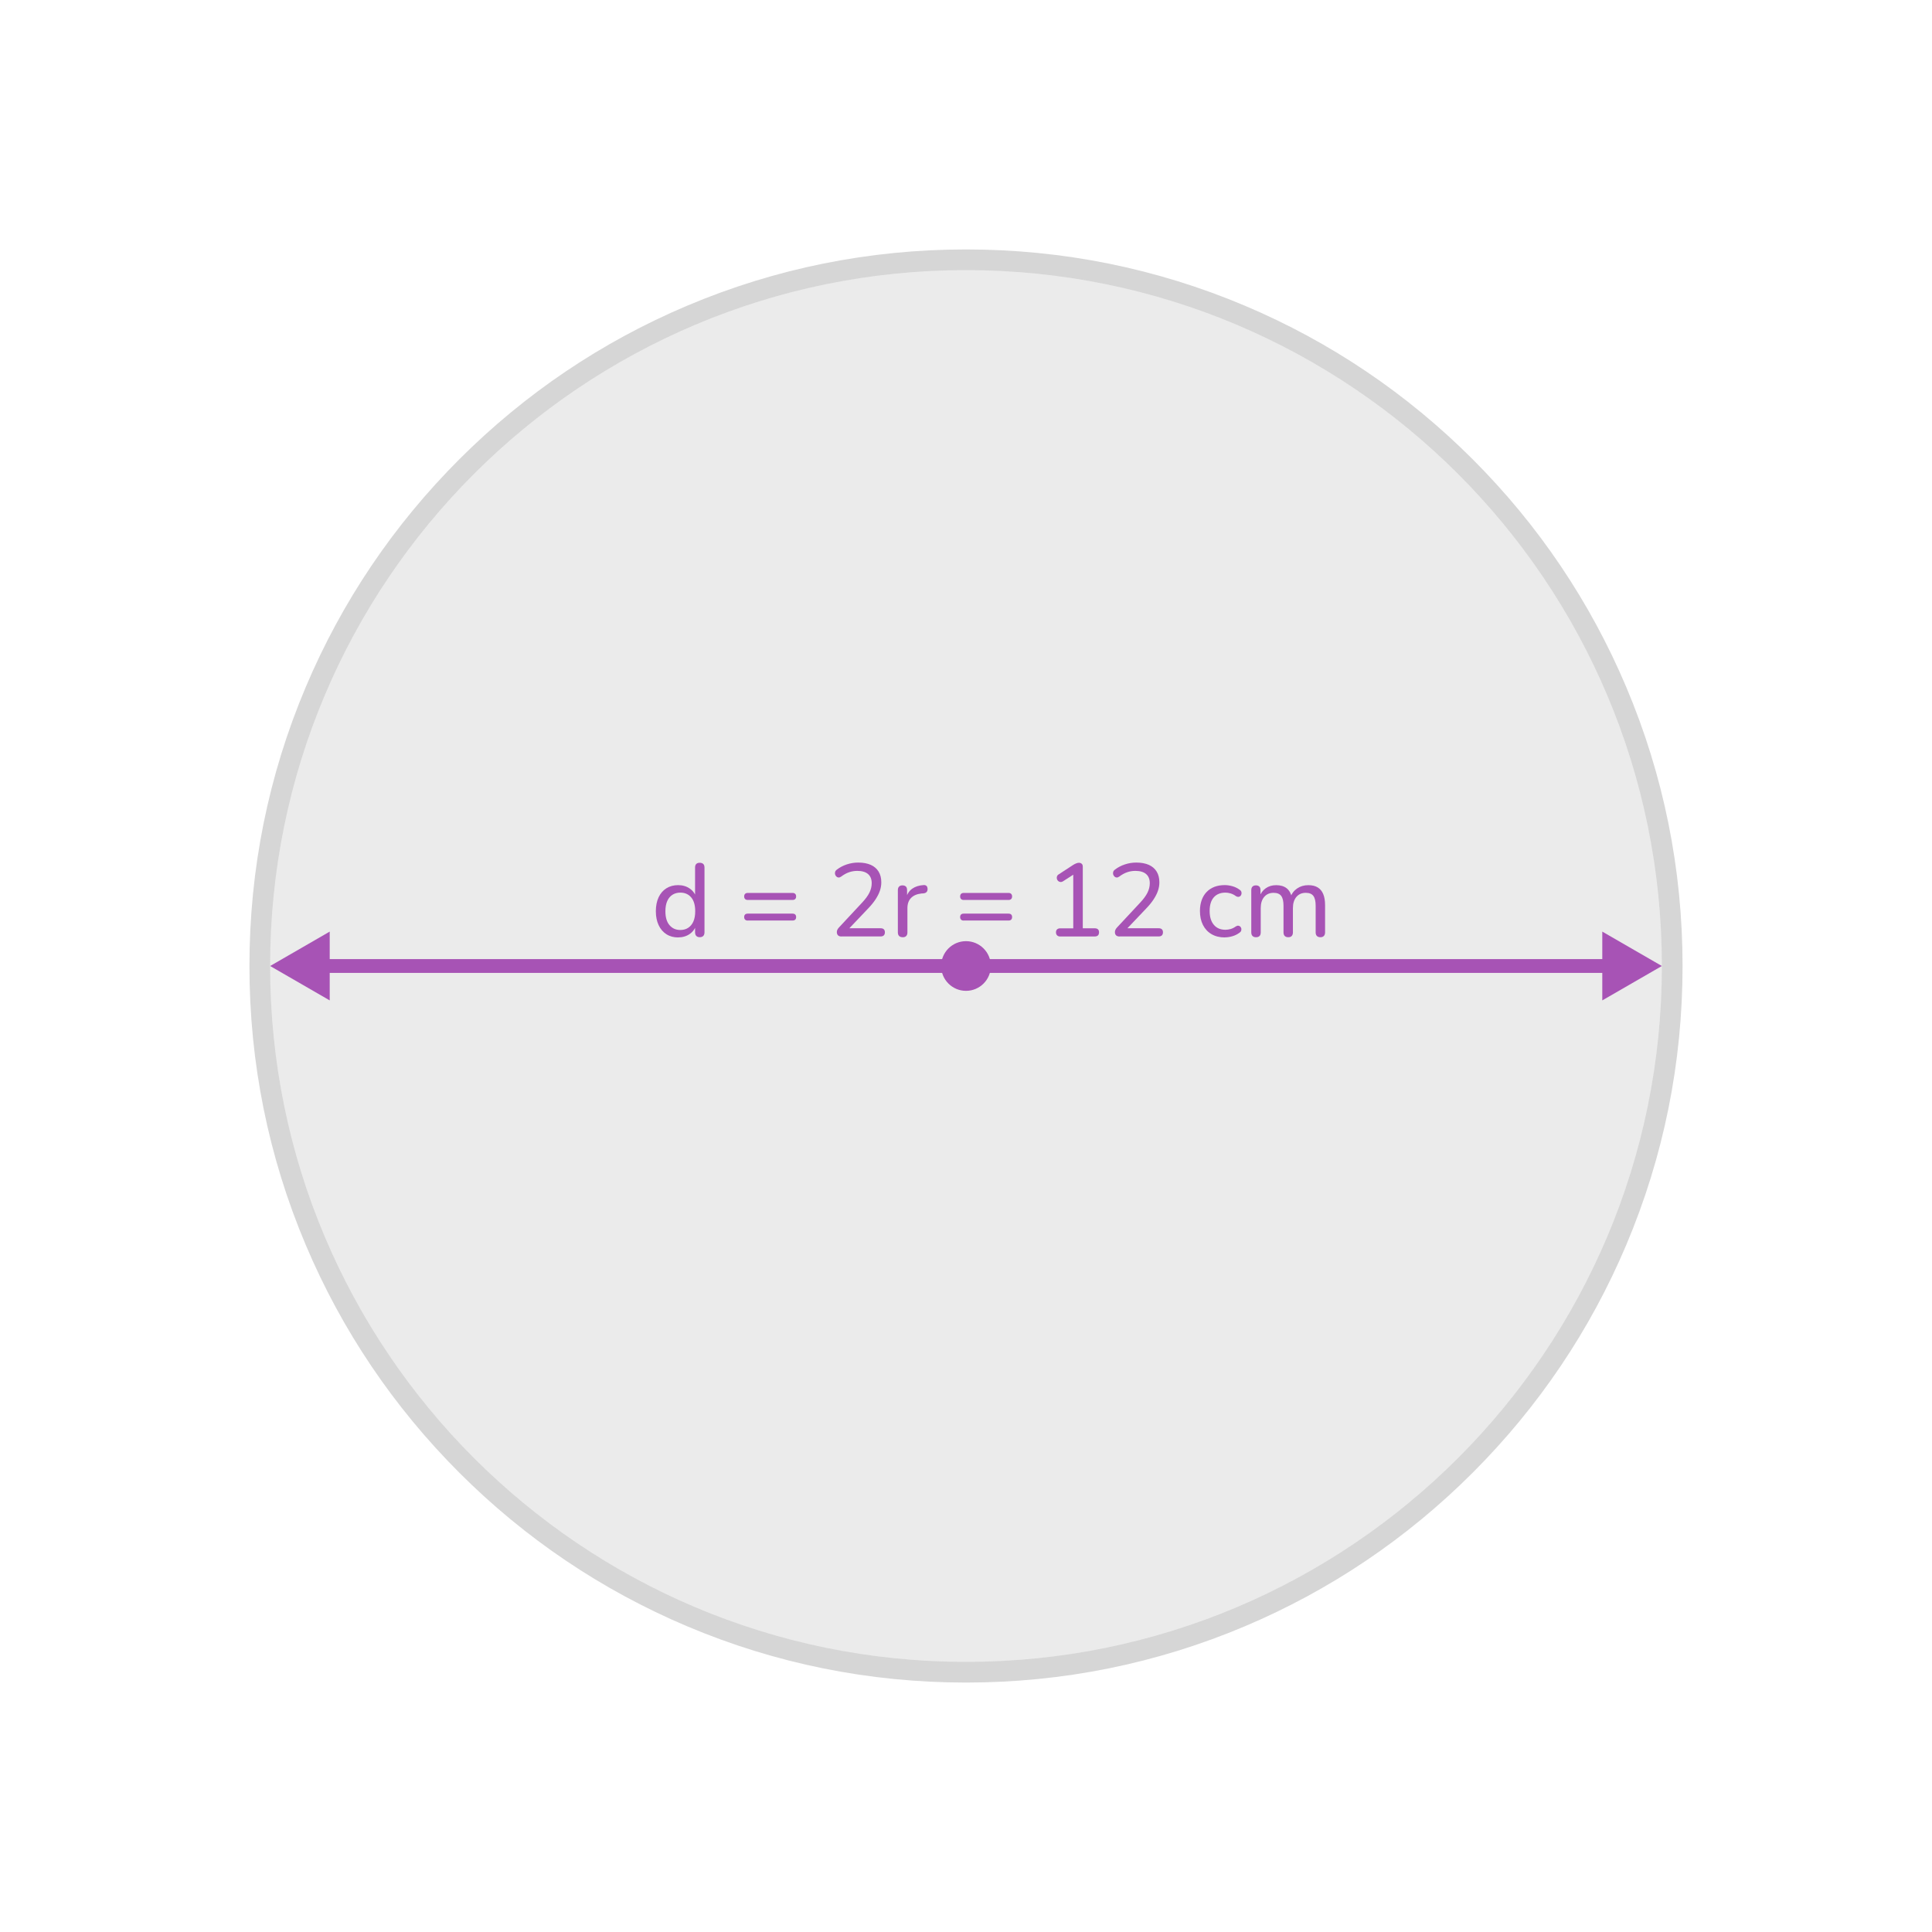
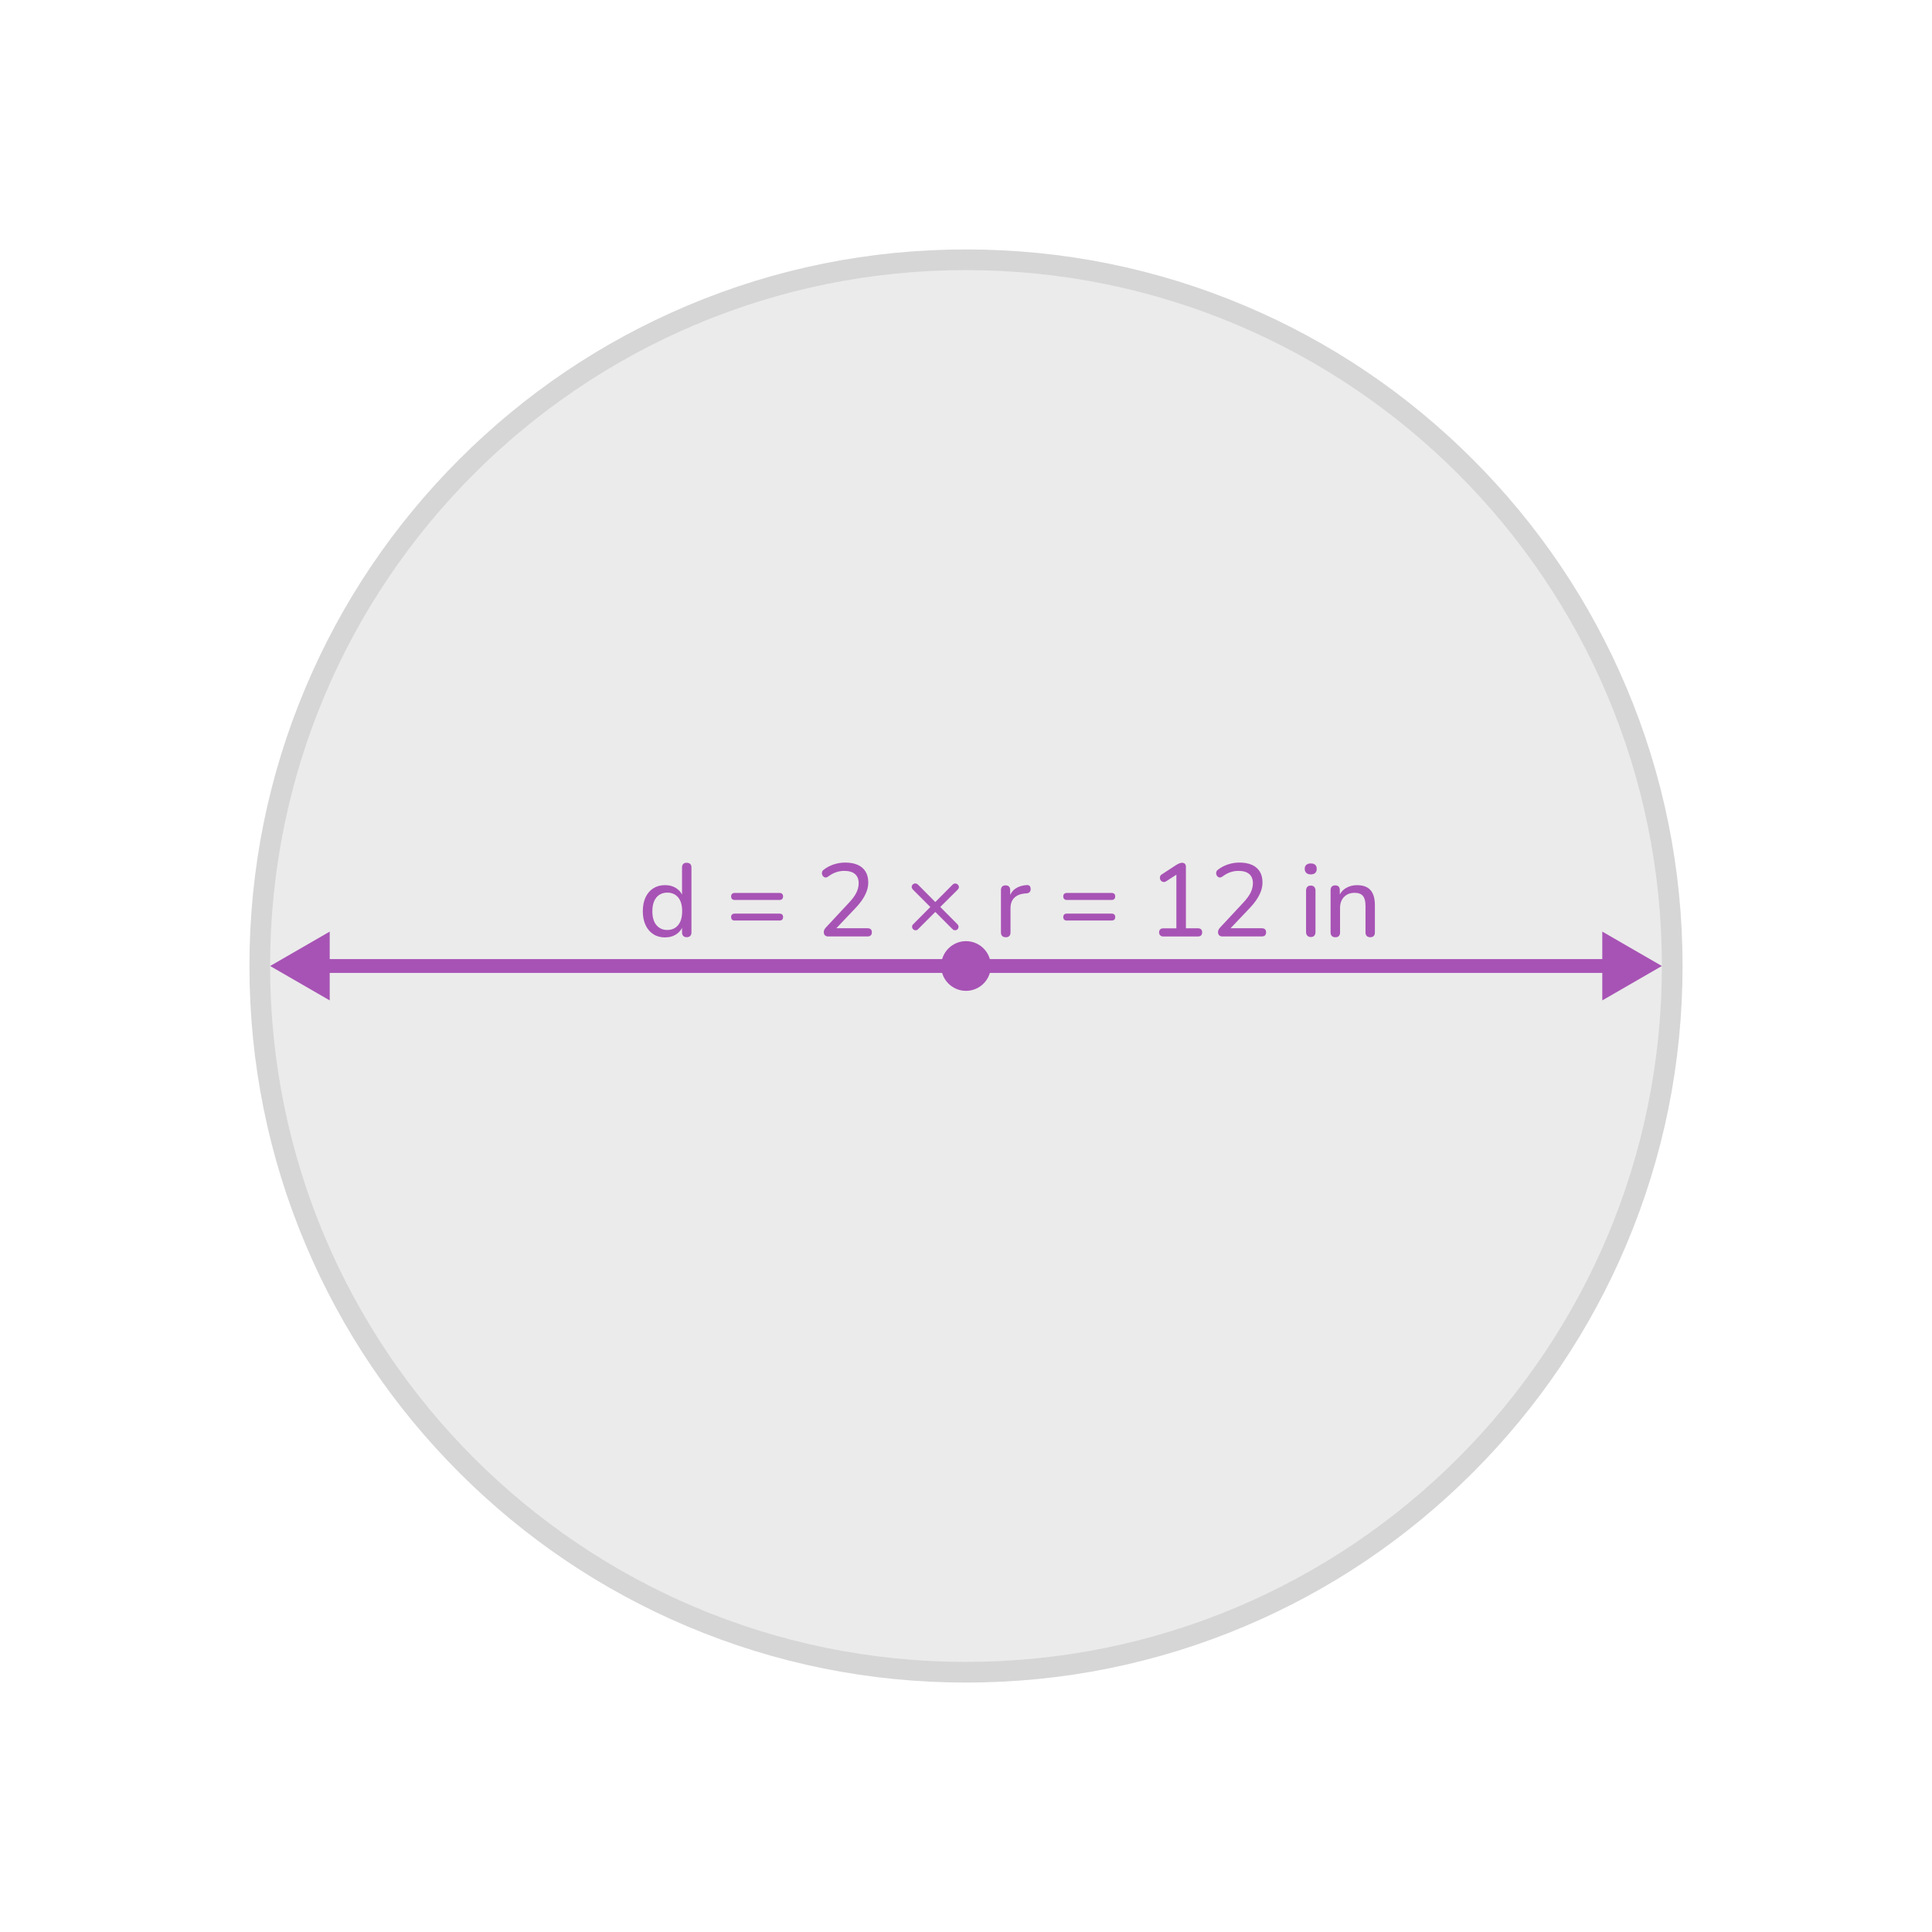
<svg xmlns="http://www.w3.org/2000/svg" id="design" width="560" height="560" viewBox="0 0 560 560">
  <defs>
    <style>
      .cls-1 {
        fill: #a753b5;
      }

      .cls-2 {
        fill: none;
        stroke: #a753b5;
        stroke-miterlimit: 10;
        stroke-width: 4px;
      }

      .cls-3 {
        opacity: .2;
      }

      .cls-4, .cls-5 {
        fill: #333;
      }

      .cls-5 {
        opacity: .1;
      }
    </style>
  </defs>
  <circle class="cls-5" cx="280" cy="280" r="201.7" />
  <g class="cls-3">
    <path class="cls-4" d="M280,78.3c111.4,0,201.7,90.31,201.7,201.7s-90.31,201.7-201.7,201.7-201.7-90.31-201.7-201.7S168.6,78.3,280,78.3m0-6c-28.04,0-55.24,5.49-80.85,16.32-24.73,10.46-46.95,25.44-66.02,44.51-19.07,19.07-34.05,41.28-44.51,66.02-10.83,25.61-16.32,52.81-16.32,80.85s5.49,55.24,16.32,80.85c10.46,24.73,25.44,46.95,44.51,66.02,19.07,19.07,41.29,34.05,66.02,44.51,25.61,10.83,52.81,16.32,80.85,16.32s55.24-5.49,80.85-16.32c24.73-10.46,46.95-25.44,66.02-44.51,19.07-19.07,34.05-41.28,44.51-66.02,10.83-25.61,16.32-52.81,16.32-80.85s-5.49-55.24-16.32-80.85c-10.46-24.73-25.44-46.95-44.51-66.02-19.07-19.07-41.29-34.05-66.02-44.51-25.61-10.83-52.81-16.32-80.85-16.32h0Z" />
  </g>
  <g>
-     <path class="cls-1" d="M196.56,271.72c-1.28,0-2.41-.3-3.38-.92-.97-.61-1.73-1.49-2.27-2.64-.54-1.15-.81-2.49-.81-4.03s.27-2.91,.8-4.04c.53-1.13,1.28-2,2.25-2.61,.97-.61,2.1-.92,3.4-.92s2.42,.33,3.36,.98c.94,.65,1.57,1.51,1.89,2.59h-.33v-8.67c0-.46,.11-.8,.35-1.04s.56-.34,1-.34,.78,.12,1.02,.34c.24,.23,.36,.58,.36,1.04v18.78c0,.46-.12,.81-.36,1.05-.24,.24-.58,.36-1.02,.36s-.75-.12-.99-.36c-.24-.24-.36-.59-.36-1.05v-2.73l.33,.54c-.3,1.12-.93,2.01-1.88,2.67-.95,.66-2.08,.99-3.38,.99Zm.63-2.16c.88,0,1.65-.21,2.29-.63s1.15-1.03,1.5-1.83,.53-1.79,.53-2.97c0-1.76-.39-3.1-1.17-4.02-.78-.92-1.83-1.38-3.15-1.38-.86,0-1.62,.21-2.27,.62s-1.15,1.01-1.51,1.81c-.36,.8-.54,1.79-.54,2.97,0,1.76,.39,3.1,1.19,4.03,.79,.93,1.83,1.4,3.13,1.4Z" />
-     <path class="cls-1" d="M216.75,260.86c-.34,0-.6-.09-.78-.27-.18-.18-.27-.43-.27-.75s.09-.57,.27-.75c.18-.18,.44-.27,.78-.27h12.96c.34,0,.6,.09,.78,.27,.18,.18,.27,.43,.27,.75s-.09,.57-.27,.75c-.18,.18-.44,.27-.78,.27h-12.96Zm0,5.97c-.34,0-.6-.09-.78-.27-.18-.18-.27-.43-.27-.75s.09-.57,.27-.74c.18-.17,.44-.25,.78-.25h12.96c.34,0,.6,.08,.78,.25,.18,.17,.27,.42,.27,.74,0,.34-.09,.59-.27,.76-.18,.17-.44,.25-.78,.25h-12.96Z" />
-     <path class="cls-1" d="M243.96,271.45c-.48,0-.84-.11-1.06-.34-.23-.23-.34-.54-.34-.95,0-.24,.06-.48,.18-.72s.3-.48,.54-.72l6.57-7.05c1-1.06,1.72-2.04,2.16-2.94s.66-1.81,.66-2.73c0-1.16-.36-2.04-1.06-2.65-.71-.61-1.75-.92-3.1-.92-.84,0-1.65,.13-2.42,.4-.77,.27-1.53,.69-2.27,1.25-.28,.2-.54,.29-.78,.27-.24-.02-.45-.12-.62-.29s-.29-.37-.36-.6c-.07-.23-.07-.48,.01-.74s.25-.48,.51-.66c.82-.64,1.77-1.14,2.85-1.5s2.19-.54,3.33-.54c1.44,0,2.65,.23,3.65,.67,.99,.45,1.74,1.1,2.26,1.95,.52,.85,.78,1.89,.78,3.11,0,.84-.14,1.67-.42,2.47-.28,.81-.7,1.63-1.25,2.47-.55,.84-1.26,1.71-2.12,2.61l-6.24,6.57v-.81h9.84c.4,0,.71,.1,.92,.3s.31,.49,.31,.87-.1,.68-.31,.89-.52,.31-.92,.31h-11.31Z" />
-     <path class="cls-1" d="M261.66,271.66c-.46,0-.81-.12-1.05-.36-.24-.24-.36-.59-.36-1.05v-12.24c0-.46,.12-.8,.36-1.04,.24-.23,.57-.34,.99-.34s.74,.12,.98,.34c.23,.23,.34,.58,.34,1.04v2.31h-.3c.32-1.2,.92-2.11,1.8-2.73,.88-.62,1.99-.97,3.33-1.05,.32-.02,.58,.06,.78,.23,.2,.17,.31,.46,.33,.85,.02,.38-.07,.69-.27,.92-.2,.23-.51,.37-.93,.41l-.54,.03c-1.32,.14-2.34,.57-3.04,1.29-.71,.72-1.06,1.71-1.06,2.97v7.02c0,.46-.12,.81-.35,1.05-.23,.24-.57,.36-1,.36Z" />
-     <path class="cls-1" d="M279.35,260.86c-.34,0-.6-.09-.78-.27-.18-.18-.27-.43-.27-.75s.09-.57,.27-.75c.18-.18,.44-.27,.78-.27h12.96c.34,0,.6,.09,.78,.27,.18,.18,.27,.43,.27,.75s-.09,.57-.27,.75c-.18,.18-.44,.27-.78,.27h-12.96Zm0,5.97c-.34,0-.6-.09-.78-.27-.18-.18-.27-.43-.27-.75s.09-.57,.27-.74c.18-.17,.44-.25,.78-.25h12.96c.34,0,.6,.08,.78,.25,.18,.17,.27,.42,.27,.74,0,.34-.09,.59-.27,.76-.18,.17-.44,.25-.78,.25h-12.96Z" />
-     <path class="cls-1" d="M307.31,271.45c-.38,0-.68-.11-.9-.33-.22-.22-.33-.51-.33-.87,0-.38,.11-.67,.33-.87,.22-.2,.52-.3,.9-.3h3.78v-16.47h1.44l-4.38,2.82c-.28,.18-.55,.25-.8,.22s-.46-.13-.65-.3c-.18-.17-.3-.38-.36-.62s-.04-.48,.04-.73c.09-.25,.29-.46,.58-.62l4.14-2.7c.3-.18,.58-.33,.85-.43,.27-.11,.53-.17,.79-.17,.3,0,.56,.09,.78,.27,.22,.18,.33,.47,.33,.87v17.85h3.48c.4,0,.7,.1,.92,.3,.21,.2,.31,.49,.31,.87s-.1,.68-.31,.89c-.21,.21-.52,.31-.92,.31h-10.05Z" />
-     <path class="cls-1" d="M324.56,271.45c-.48,0-.84-.11-1.06-.34-.23-.23-.34-.54-.34-.95,0-.24,.06-.48,.18-.72s.3-.48,.54-.72l6.57-7.05c1-1.06,1.72-2.04,2.16-2.94s.66-1.81,.66-2.73c0-1.16-.36-2.04-1.06-2.65-.71-.61-1.75-.92-3.1-.92-.84,0-1.65,.13-2.42,.4-.77,.27-1.53,.69-2.27,1.25-.28,.2-.54,.29-.78,.27-.24-.02-.45-.12-.62-.29s-.29-.37-.36-.6c-.07-.23-.07-.48,.01-.74s.25-.48,.51-.66c.82-.64,1.77-1.14,2.85-1.5s2.19-.54,3.33-.54c1.44,0,2.65,.23,3.65,.67,.99,.45,1.74,1.1,2.26,1.95,.52,.85,.78,1.89,.78,3.11,0,.84-.14,1.67-.42,2.47-.28,.81-.7,1.63-1.25,2.47-.55,.84-1.26,1.71-2.12,2.61l-6.24,6.57v-.81h9.84c.4,0,.71,.1,.92,.3s.31,.49,.31,.87-.1,.68-.31,.89-.52,.31-.92,.31h-11.31Z" />
-     <path class="cls-1" d="M355.01,271.72c-1.48,0-2.76-.32-3.84-.95-1.08-.63-1.91-1.52-2.49-2.67-.58-1.15-.87-2.5-.87-4.07,0-1.16,.17-2.2,.5-3.12s.8-1.71,1.43-2.36c.62-.65,1.37-1.14,2.26-1.49,.89-.34,1.9-.51,3.02-.51,.7,0,1.44,.11,2.22,.33,.78,.22,1.5,.58,2.16,1.08,.22,.16,.36,.34,.42,.55s.06,.43,.02,.65c-.05,.22-.15,.4-.3,.55-.15,.15-.34,.24-.57,.25-.23,.02-.48-.05-.73-.21-.48-.36-.99-.62-1.52-.78-.53-.16-1.03-.24-1.51-.24-.74,0-1.4,.12-1.97,.36-.57,.24-1.05,.58-1.44,1.04s-.69,1-.88,1.65c-.2,.65-.3,1.41-.3,2.26,0,1.7,.4,3.04,1.2,4,.8,.97,1.93,1.46,3.39,1.46,.48,0,.98-.08,1.5-.22,.52-.15,1.03-.41,1.53-.77,.26-.16,.5-.22,.72-.19,.22,.03,.4,.12,.55,.27,.15,.15,.24,.33,.29,.54,.04,.21,.02,.43-.04,.65-.07,.22-.22,.4-.44,.54-.64,.48-1.34,.83-2.1,1.05-.76,.22-1.49,.33-2.19,.33Z" />
-     <path class="cls-1" d="M364.04,271.66c-.42,0-.75-.12-.99-.36-.24-.24-.36-.59-.36-1.05v-12.24c0-.46,.12-.8,.36-1.04,.24-.23,.57-.34,.99-.34s.74,.12,.98,.34c.23,.23,.34,.58,.34,1.04v2.55l-.33-.54c.38-1.1,.99-1.95,1.85-2.55,.85-.6,1.86-.9,3.04-.9,1.24,0,2.24,.3,3,.88,.76,.59,1.27,1.49,1.53,2.69h-.42c.36-1.1,1.01-1.97,1.94-2.61,.93-.64,2.01-.96,3.25-.96,1.1,0,2,.21,2.72,.65,.71,.43,1.25,1.07,1.6,1.92,.36,.85,.54,1.93,.54,3.25v7.86c0,.46-.12,.81-.36,1.05-.24,.24-.57,.36-.99,.36-.44,0-.78-.12-1.02-.36-.24-.24-.36-.59-.36-1.05v-7.74c0-1.28-.22-2.22-.66-2.82-.44-.6-1.18-.9-2.22-.9-1.14,0-2.04,.4-2.71,1.19-.67,.79-1,1.88-1,3.25v7.02c0,.46-.12,.81-.35,1.05-.23,.24-.56,.36-1,.36s-.78-.12-1.02-.36c-.24-.24-.36-.59-.36-1.05v-7.74c0-1.28-.22-2.22-.66-2.82s-1.18-.9-2.22-.9c-1.14,0-2.05,.4-2.72,1.19-.67,.79-1,1.88-1,3.25v7.02c0,.94-.46,1.41-1.38,1.41Z" />
+     <path class="cls-1" d="M192.78,271.72c-1.28,0-2.41-.3-3.38-.92-.97-.61-1.73-1.49-2.27-2.64-.54-1.15-.81-2.49-.81-4.03s.27-2.91,.8-4.04c.53-1.13,1.28-2,2.25-2.61,.97-.61,2.1-.92,3.4-.92s2.42,.33,3.36,.98c.94,.65,1.57,1.51,1.89,2.59h-.33v-8.67c0-.46,.11-.8,.35-1.04s.56-.34,1-.34,.78,.12,1.02,.34c.24,.23,.36,.58,.36,1.04v18.78c0,.46-.12,.81-.36,1.05-.24,.24-.58,.36-1.02,.36s-.75-.12-.99-.36c-.24-.24-.36-.59-.36-1.05v-2.73l.33,.54c-.3,1.12-.93,2.01-1.88,2.67-.95,.66-2.08,.99-3.38,.99Zm.63-2.16c.88,0,1.65-.21,2.29-.63s1.15-1.03,1.5-1.83,.53-1.79,.53-2.97c0-1.76-.39-3.1-1.17-4.02-.78-.92-1.83-1.38-3.15-1.38-.86,0-1.62,.21-2.27,.62s-1.15,1.01-1.51,1.81c-.36,.8-.54,1.79-.54,2.97,0,1.76,.39,3.1,1.19,4.03,.79,.93,1.83,1.4,3.13,1.4Z" />
+     <path class="cls-1" d="M212.97,260.86c-.34,0-.6-.09-.78-.27-.18-.18-.27-.43-.27-.75s.09-.57,.27-.75c.18-.18,.44-.27,.78-.27h12.96c.34,0,.6,.09,.78,.27,.18,.18,.27,.43,.27,.75s-.09,.57-.27,.75c-.18,.18-.44,.27-.78,.27h-12.96Zm0,5.97c-.34,0-.6-.09-.78-.27-.18-.18-.27-.43-.27-.75s.09-.57,.27-.74c.18-.17,.44-.25,.78-.25h12.96c.34,0,.6,.08,.78,.25,.18,.17,.27,.42,.27,.74,0,.34-.09,.59-.27,.76-.18,.17-.44,.25-.78,.25h-12.96Z" />
+     <path class="cls-1" d="M240.18,271.45c-.48,0-.84-.11-1.06-.34-.23-.23-.34-.54-.34-.95,0-.24,.06-.48,.18-.72s.3-.48,.54-.72l6.57-7.05c1-1.06,1.72-2.04,2.16-2.94s.66-1.81,.66-2.73c0-1.16-.36-2.04-1.06-2.65-.71-.61-1.75-.92-3.1-.92-.84,0-1.65,.13-2.42,.4-.77,.27-1.53,.69-2.27,1.25-.28,.2-.54,.29-.78,.27-.24-.02-.45-.12-.62-.29s-.29-.37-.36-.6c-.07-.23-.07-.48,.01-.74s.25-.48,.51-.66c.82-.64,1.77-1.14,2.85-1.5s2.19-.54,3.33-.54c1.44,0,2.65,.23,3.65,.67,.99,.45,1.74,1.1,2.26,1.95,.52,.85,.78,1.89,.78,3.11,0,.84-.14,1.67-.42,2.47-.28,.81-.7,1.63-1.25,2.47-.55,.84-1.26,1.71-2.12,2.61l-6.24,6.57v-.81h9.84c.4,0,.71,.1,.92,.3s.31,.49,.31,.87-.1,.68-.31,.89-.52,.31-.92,.31h-11.31Z" />
+     <path class="cls-1" d="M266.13,269.32c-.24,.24-.5,.35-.77,.33-.27-.02-.5-.12-.69-.32-.19-.19-.29-.42-.3-.69-.01-.27,.1-.53,.34-.76l4.95-4.98-5.04-5.04c-.2-.2-.31-.41-.35-.63-.03-.22,0-.42,.1-.6,.1-.18,.25-.33,.44-.44,.19-.11,.4-.15,.62-.12,.22,.03,.44,.15,.66,.35l5.01,5.04,5.01-5.04c.26-.24,.53-.35,.8-.33,.27,.02,.5,.12,.7,.31,.2,.19,.31,.42,.33,.67,.02,.26-.1,.53-.36,.81l-5.04,5.01,4.95,4.98c.2,.2,.31,.41,.34,.63,.03,.22,0,.42-.1,.6s-.24,.32-.42,.42c-.18,.1-.38,.14-.6,.12-.22-.02-.43-.13-.63-.33l-4.98-4.98-4.98,4.98Z" />
+     <path class="cls-1" d="M291.54,271.66c-.46,0-.81-.12-1.05-.36-.24-.24-.36-.59-.36-1.05v-12.24c0-.46,.12-.8,.36-1.04,.24-.23,.57-.34,.99-.34s.74,.12,.98,.34c.23,.23,.34,.58,.34,1.04v2.31h-.3c.32-1.2,.92-2.11,1.8-2.73,.88-.62,1.99-.97,3.33-1.05,.32-.02,.58,.06,.78,.23,.2,.17,.31,.46,.33,.85,.02,.38-.07,.69-.27,.92-.2,.23-.51,.37-.93,.41l-.54,.03c-1.32,.14-2.34,.57-3.04,1.29-.71,.72-1.06,1.71-1.06,2.97v7.02c0,.46-.12,.81-.35,1.05-.23,.24-.57,.36-1,.36Z" />
+     <path class="cls-1" d="M309.24,260.86c-.34,0-.6-.09-.78-.27-.18-.18-.27-.43-.27-.75s.09-.57,.27-.75c.18-.18,.44-.27,.78-.27h12.96c.34,0,.6,.09,.78,.27,.18,.18,.27,.43,.27,.75s-.09,.57-.27,.75c-.18,.18-.44,.27-.78,.27h-12.96Zm0,5.97c-.34,0-.6-.09-.78-.27-.18-.18-.27-.43-.27-.75s.09-.57,.27-.74c.18-.17,.44-.25,.78-.25h12.96c.34,0,.6,.08,.78,.25,.18,.17,.27,.42,.27,.74,0,.34-.09,.59-.27,.76-.18,.17-.44,.25-.78,.25h-12.96Z" />
+     <path class="cls-1" d="M337.2,271.45c-.38,0-.68-.11-.9-.33-.22-.22-.33-.51-.33-.87,0-.38,.11-.67,.33-.87,.22-.2,.52-.3,.9-.3h3.78v-16.47h1.44l-4.38,2.82c-.28,.18-.55,.25-.8,.22s-.46-.13-.65-.3c-.18-.17-.3-.38-.36-.62s-.04-.48,.04-.73c.09-.25,.29-.46,.58-.62l4.14-2.7c.3-.18,.58-.33,.85-.43,.27-.11,.53-.17,.79-.17,.3,0,.56,.09,.78,.27,.22,.18,.33,.47,.33,.87v17.85h3.48c.4,0,.7,.1,.92,.3,.21,.2,.31,.49,.31,.87s-.1,.68-.31,.89c-.21,.21-.52,.31-.92,.31h-10.05Z" />
+     <path class="cls-1" d="M354.45,271.45c-.48,0-.84-.11-1.06-.34-.23-.23-.34-.54-.34-.95,0-.24,.06-.48,.18-.72s.3-.48,.54-.72l6.57-7.05c1-1.06,1.72-2.04,2.16-2.94s.66-1.81,.66-2.73c0-1.16-.36-2.04-1.06-2.65-.71-.61-1.75-.92-3.1-.92-.84,0-1.65,.13-2.42,.4-.77,.27-1.53,.69-2.27,1.25-.28,.2-.54,.29-.78,.27-.24-.02-.45-.12-.62-.29s-.29-.37-.36-.6c-.07-.23-.07-.48,.01-.74s.25-.48,.51-.66c.82-.64,1.77-1.14,2.85-1.5s2.19-.54,3.33-.54c1.44,0,2.65,.23,3.65,.67,.99,.45,1.74,1.1,2.26,1.95,.52,.85,.78,1.89,.78,3.11,0,.84-.14,1.67-.42,2.47-.28,.81-.7,1.63-1.25,2.47-.55,.84-1.26,1.71-2.12,2.61l-6.24,6.57v-.81h9.84c.4,0,.71,.1,.92,.3s.31,.49,.31,.87-.1,.68-.31,.89-.52,.31-.92,.31h-11.31Z" />
+     <path class="cls-1" d="M379.92,253.45c-.54,0-.97-.14-1.27-.43-.31-.29-.47-.67-.47-1.16,0-.52,.15-.92,.47-1.18,.31-.27,.73-.41,1.27-.41,.58,0,1.01,.13,1.31,.41,.29,.27,.43,.67,.43,1.18,0,.48-.15,.87-.43,1.16-.29,.29-.73,.43-1.31,.43Zm0,18.15c-.42,0-.75-.13-.99-.39-.24-.26-.36-.62-.36-1.08v-11.97c0-.48,.12-.84,.36-1.09,.24-.25,.57-.38,.99-.38s.78,.12,1.02,.38c.24,.25,.36,.62,.36,1.09v11.97c0,.46-.12,.82-.34,1.08-.23,.26-.58,.39-1.04,.39Z" />
+     <path class="cls-1" d="M387.03,271.66c-.42,0-.75-.12-.99-.36-.24-.24-.36-.59-.36-1.05v-12.24c0-.46,.12-.8,.36-1.04,.24-.23,.57-.34,.99-.34s.74,.12,.98,.34c.23,.23,.34,.58,.34,1.04v2.46l-.33-.45c.42-1.14,1.1-2,2.06-2.58,.95-.58,2.03-.87,3.25-.87s2.15,.21,2.91,.63c.76,.42,1.33,1.06,1.71,1.92,.38,.86,.57,1.95,.57,3.27v7.86c0,.46-.12,.81-.34,1.05-.23,.24-.57,.36-1,.36s-.78-.12-1.02-.36c-.24-.24-.36-.59-.36-1.05v-7.71c0-1.3-.25-2.25-.75-2.85s-1.3-.9-2.4-.9c-1.28,0-2.31,.4-3.07,1.19-.77,.79-1.16,1.86-1.16,3.2v7.08c0,.94-.46,1.41-1.38,1.41Z" />
  </g>
  <g>
    <line class="cls-2" x1="92.65" y1="280" x2="467.35" y2="280" />
    <polygon class="cls-1" points="95.57 289.97 78.3 280 95.57 270.03 95.57 289.97" />
    <polygon class="cls-1" points="464.43 289.97 481.7 280 464.43 270.03 464.43 289.97" />
  </g>
  <circle class="cls-1" cx="280" cy="280" r="7.2" />
</svg>
